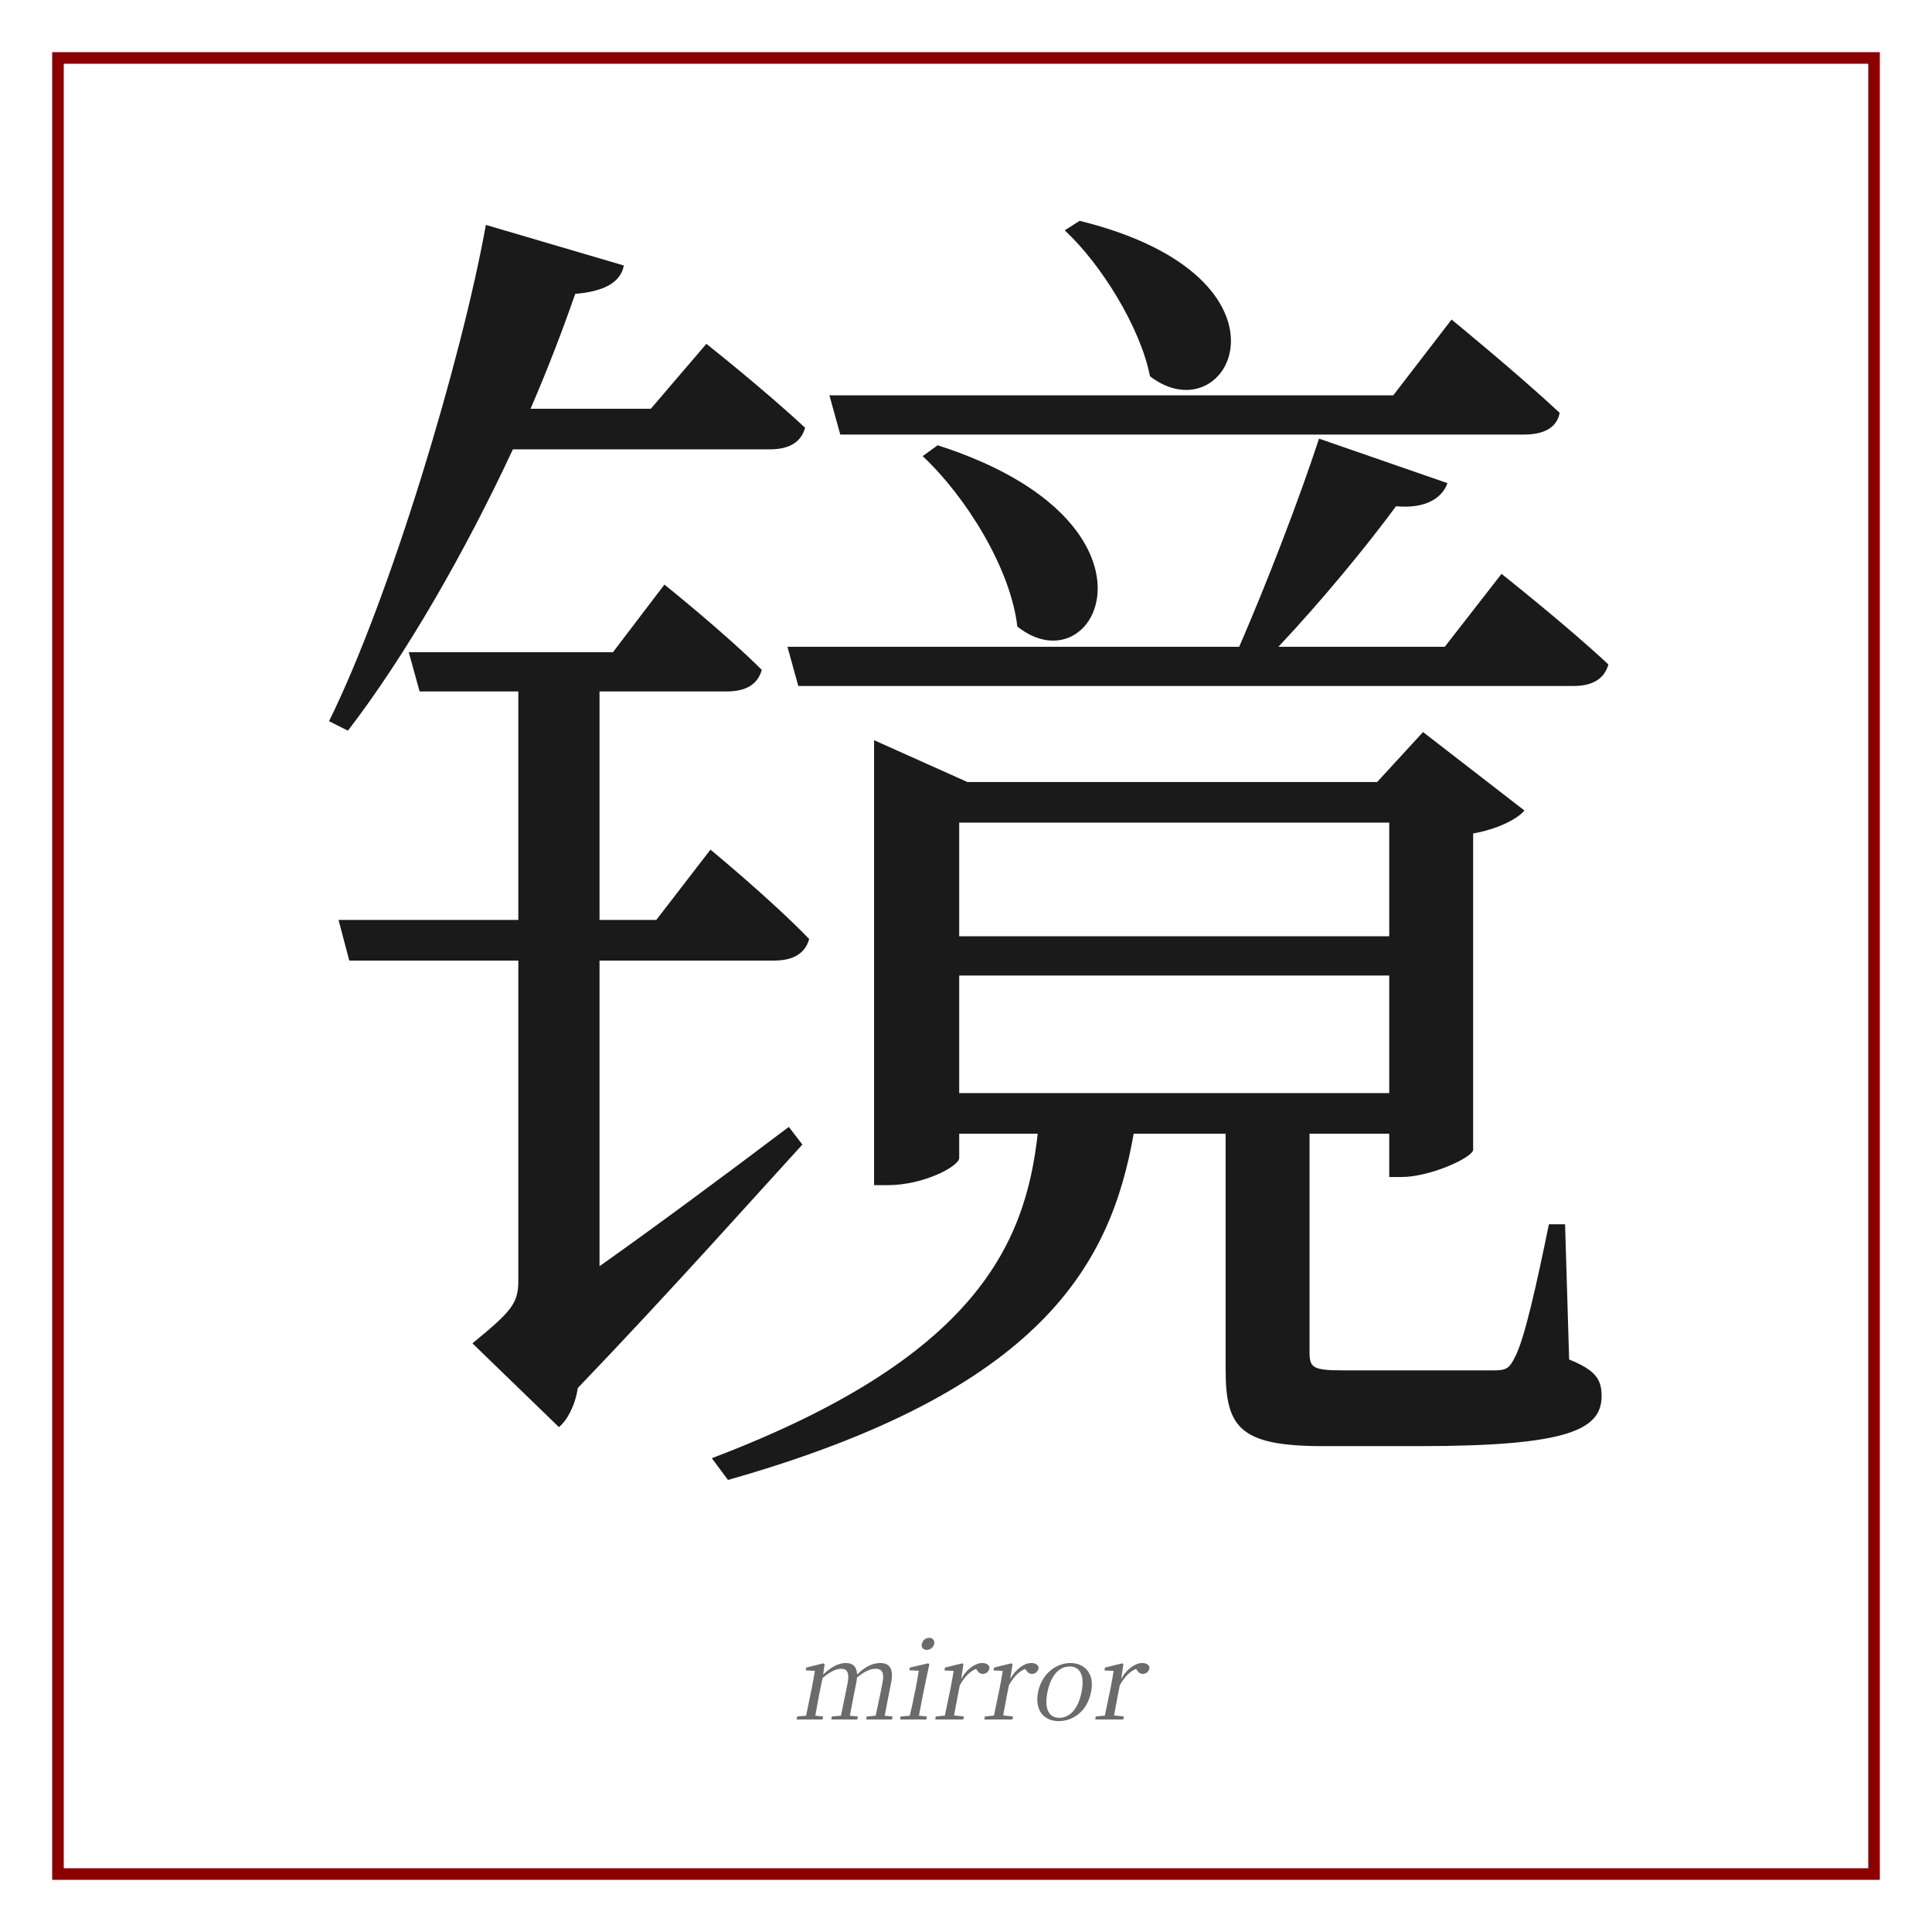
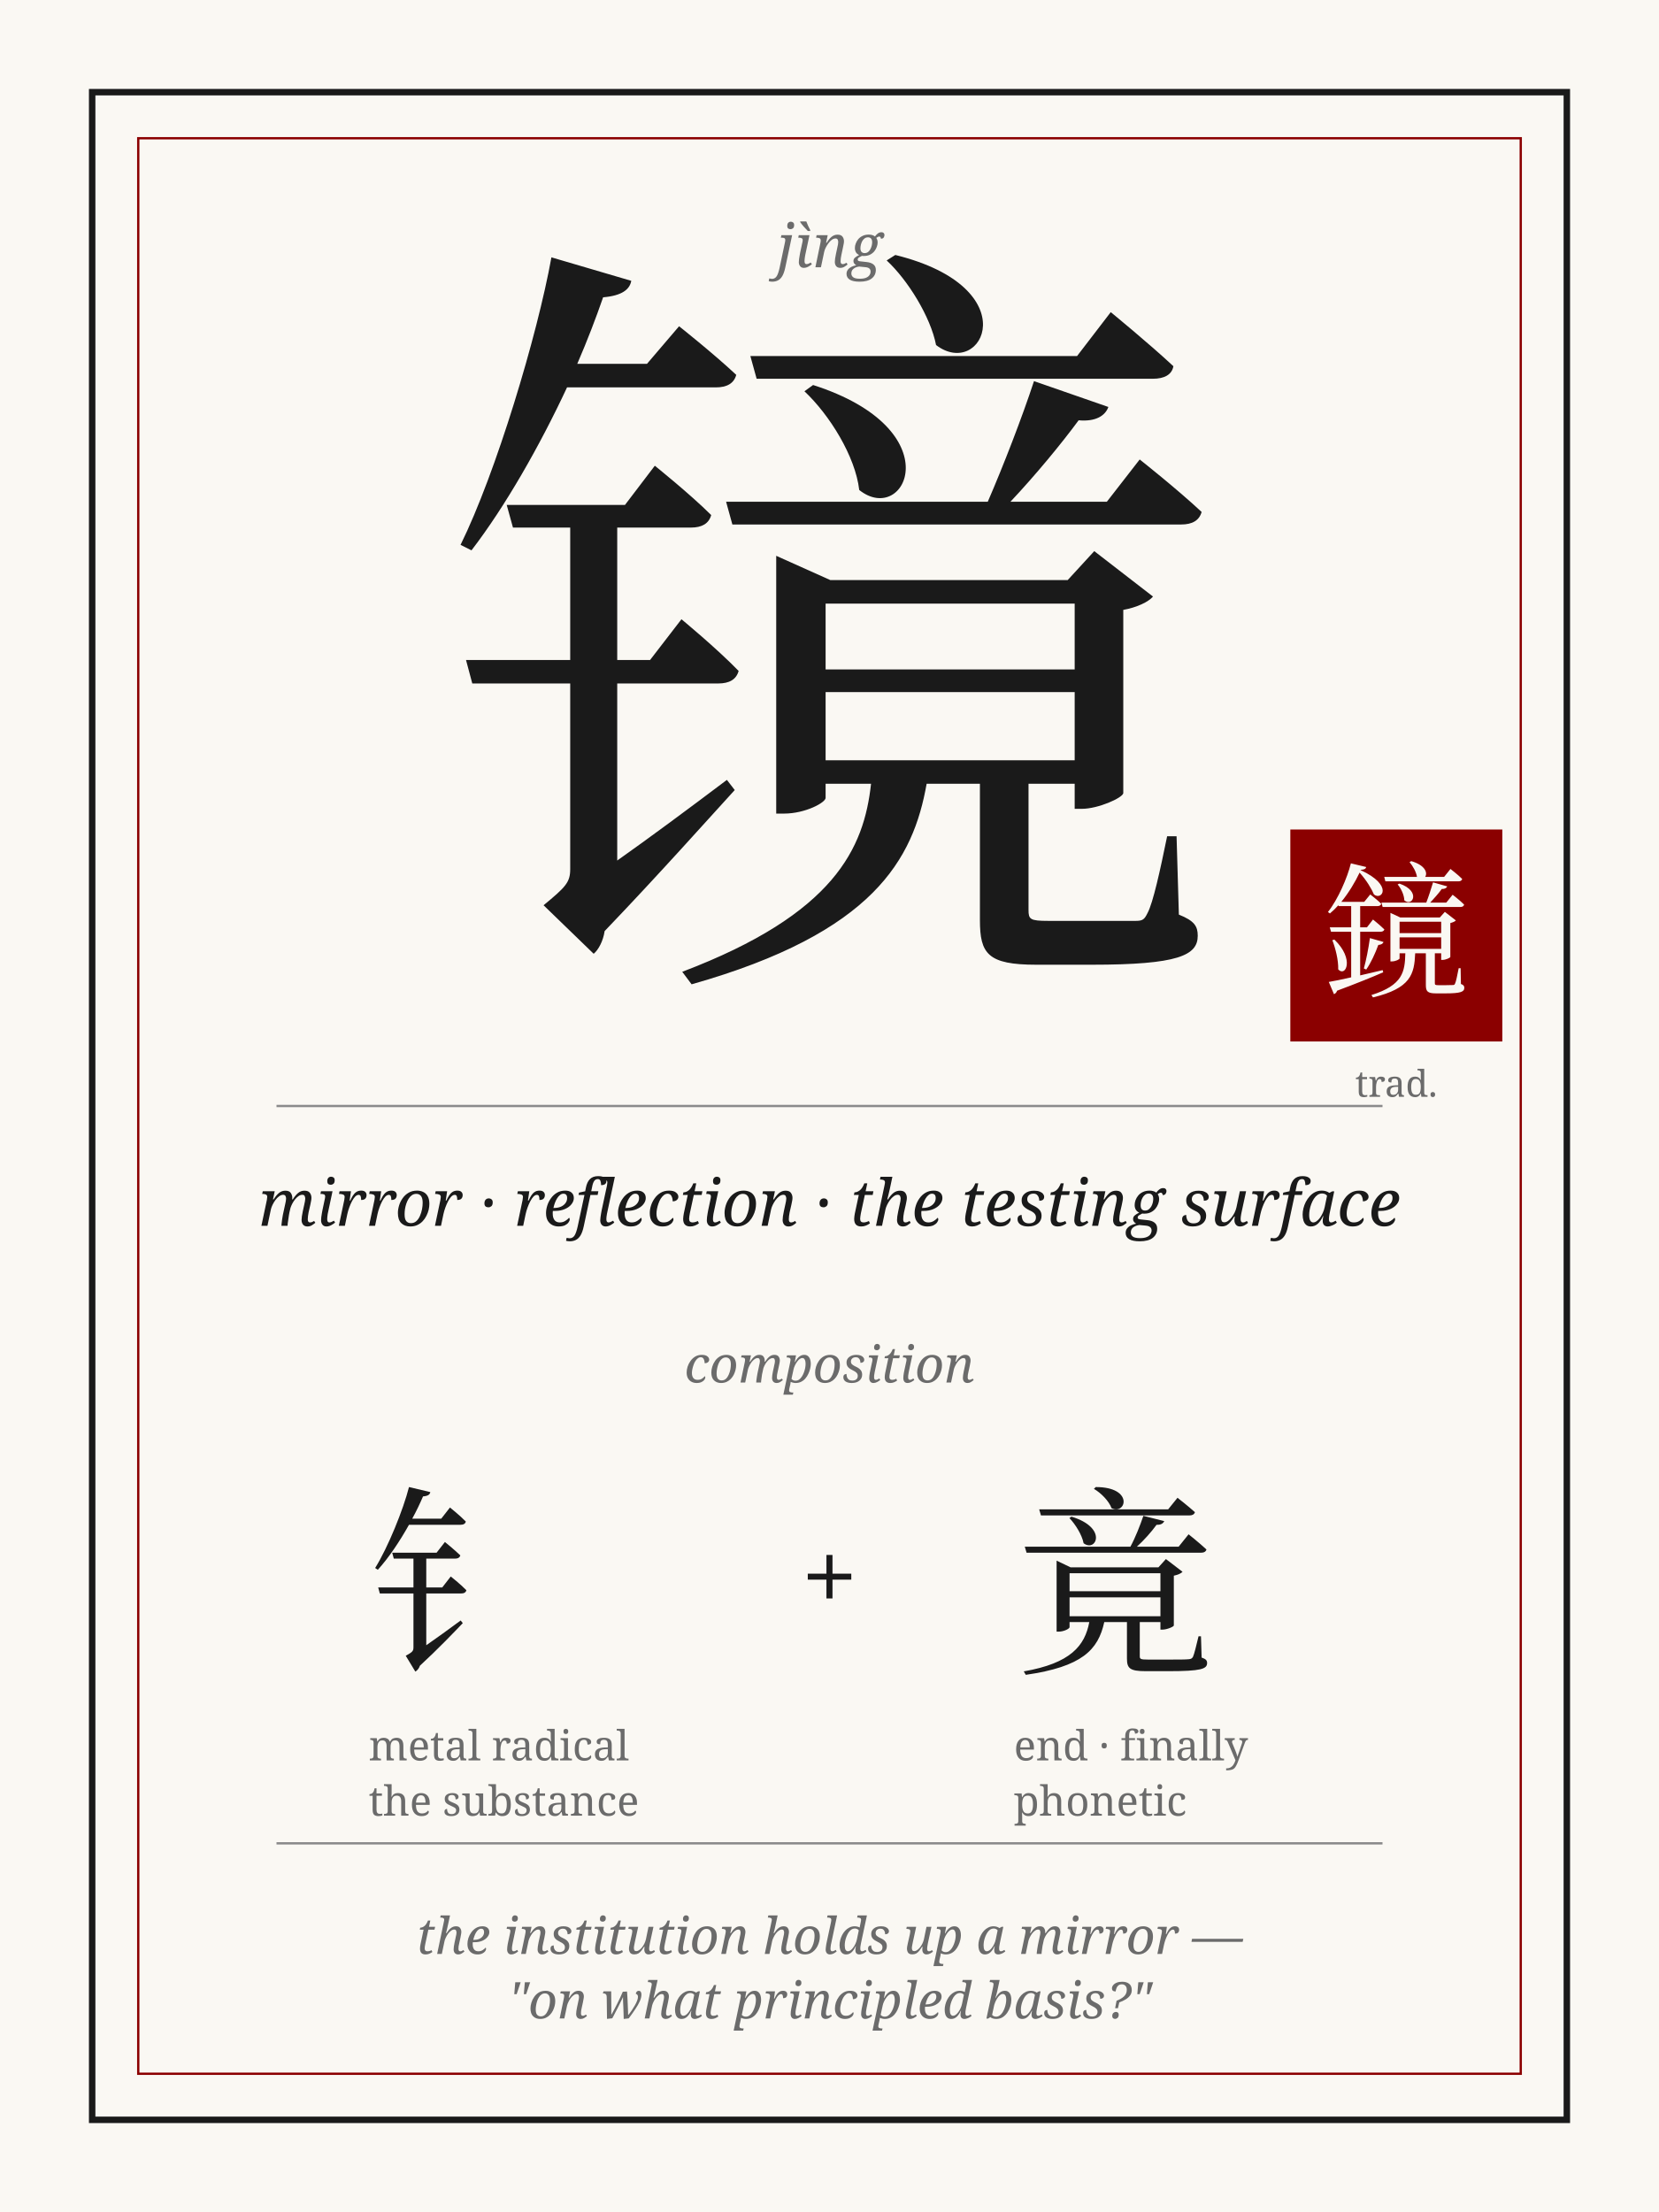
- <svg xmlns="http://www.w3.org/2000/svg" viewBox="0 0 200 200" font-family="'Noto Serif CJK SC', serif">
-   <rect x="6" y="6" width="188" height="188" fill="none" stroke="#8B0000" stroke-width="1.2" />
-   <text x="100" y="142" text-anchor="middle" font-size="140" fill="#1A1A1A">镜</text>
-   <text x="100" y="178" text-anchor="middle" font-size="11" fill="#6B6B6B" font-style="italic">mirror</text>
+ <svg xmlns="http://www.w3.org/2000/svg" viewBox="0 0 360 480" font-family="serif" fill="#1A1A1A">
+   <defs>
+     <pattern id="paperJg" patternUnits="userSpaceOnUse" width="200" height="200">
+       <rect width="200" height="200" fill="#FAF8F3" />
+     </pattern>
+   </defs>
+   <rect width="360" height="480" fill="url(#paperJg)" />
+   <rect x="20" y="20" width="320" height="440" fill="none" stroke="#1A1A1A" stroke-width="1.4" />
+   <rect x="30" y="30" width="300" height="420" fill="none" stroke="#8B0000" stroke-width="0.5" />
+   <text x="180" y="58" text-anchor="middle" font-size="13" font-style="italic" fill="#6B6B6B">jìng</text>
+   <text x="180" y="200" text-anchor="middle" font-size="170" font-family="'Noto Serif CJK SC', serif" fill="#1A1A1A">镜</text>
+   <g transform="translate(280,180)">
+     <rect x="0" y="0" width="46" height="46" fill="#8B0000" />
+     <text x="23" y="34" text-anchor="middle" font-size="32" font-family="'Noto Serif CJK SC', serif" fill="#FAF8F3">鏡</text>
+     <text x="23" y="58" text-anchor="middle" font-size="8" fill="#6B6B6B">trad.</text>
+   </g>
+   <line x1="60" y1="240" x2="300" y2="240" stroke="#8A8A8A" stroke-width="0.5" />
+   <text x="180" y="266" text-anchor="middle" font-size="14" font-style="italic">mirror · reflection · the testing surface</text>
+   <text x="180" y="300" text-anchor="middle" font-size="11" font-style="italic" fill="#6B6B6B">composition</text>
+   <g transform="translate(80,320)" font-family="'Noto Serif CJK SC', serif">
+     <text x="0" y="40" font-size="44" fill="#1A1A1A">钅</text>
+     <text x="0" y="62" font-size="9" font-family="serif" fill="#6B6B6B">metal radical</text>
+     <text x="0" y="74" font-size="9" font-family="serif" fill="#6B6B6B">the substance</text>
+   </g>
+   <text x="180" y="350" text-anchor="middle" font-size="22">+</text>
+   <g transform="translate(220,320)" font-family="'Noto Serif CJK SC', serif">
+     <text x="0" y="40" font-size="44" fill="#1A1A1A">竟</text>
+     <text x="0" y="62" font-size="9" font-family="serif" fill="#6B6B6B">end · finally</text>
+     <text x="0" y="74" font-size="9" font-family="serif" fill="#6B6B6B">phonetic</text>
+   </g>
+   <line x1="60" y1="400" x2="300" y2="400" stroke="#8A8A8A" stroke-width="0.5" />
+   <text x="180" y="424" text-anchor="middle" font-size="11" fill="#6B6B6B" font-style="italic">the institution holds up a mirror —</text>
+   <text x="180" y="438" text-anchor="middle" font-size="11" fill="#6B6B6B" font-style="italic">"on what principled basis?"</text>
</svg>
